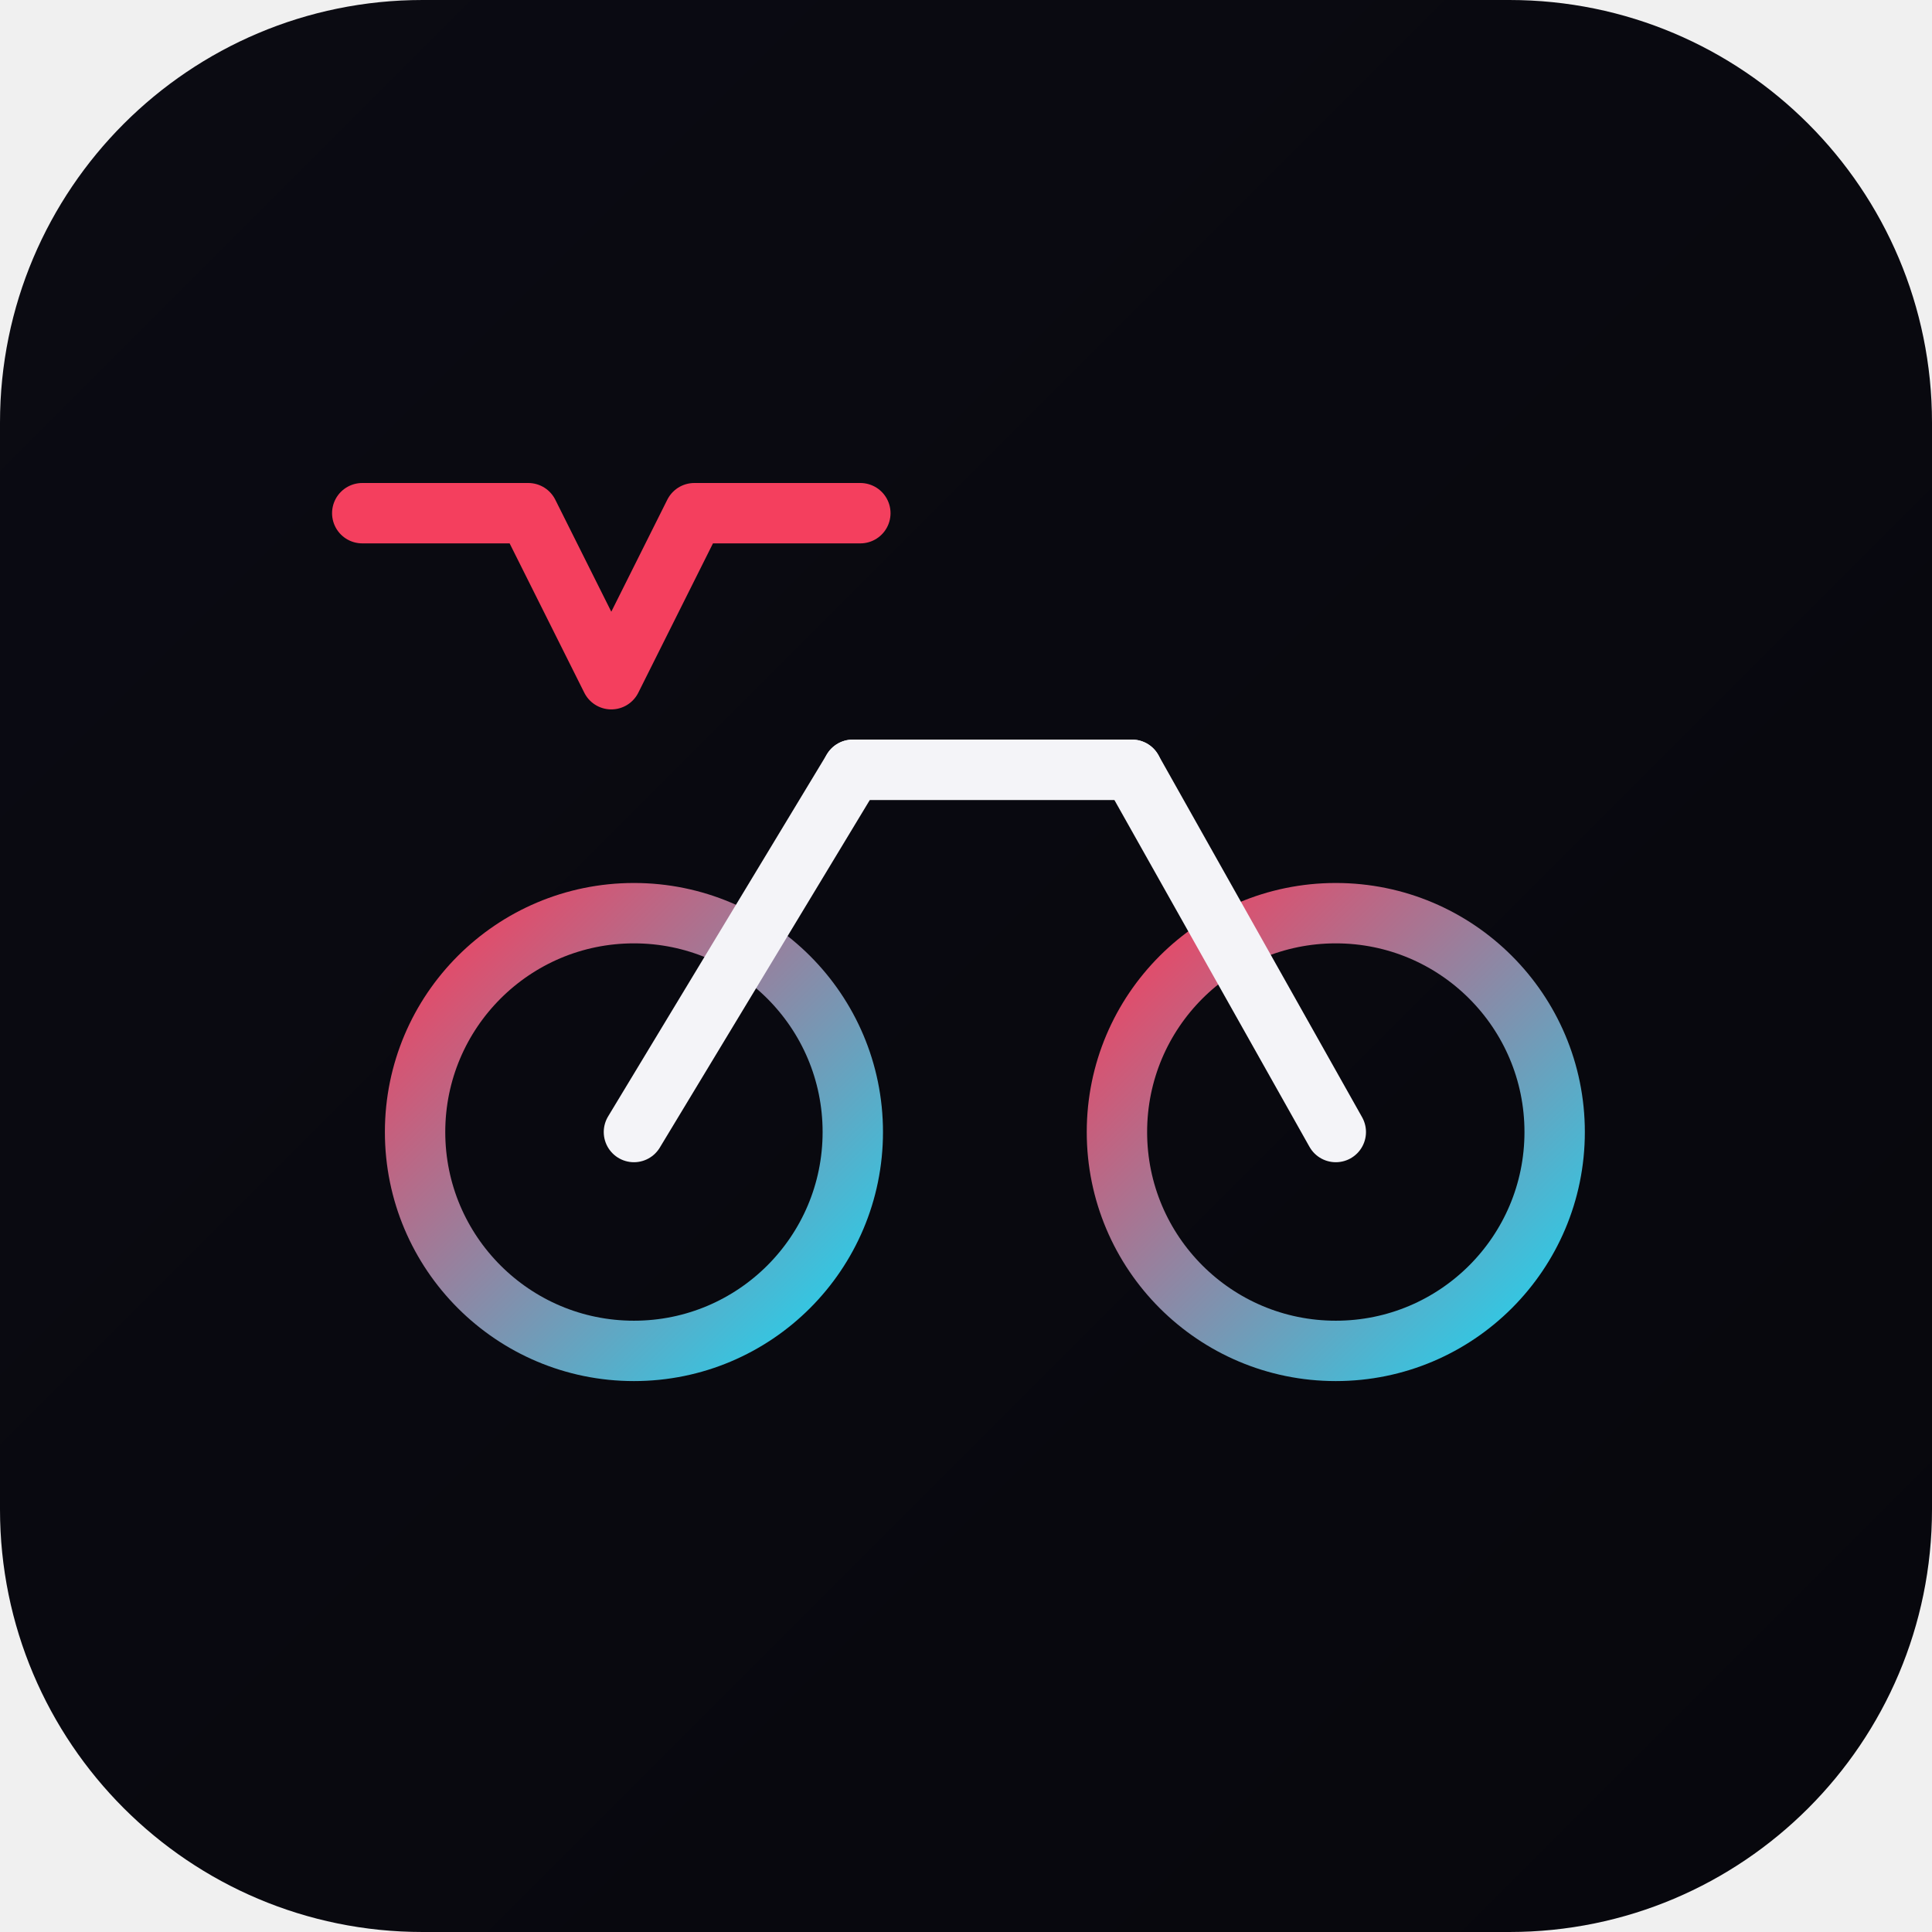
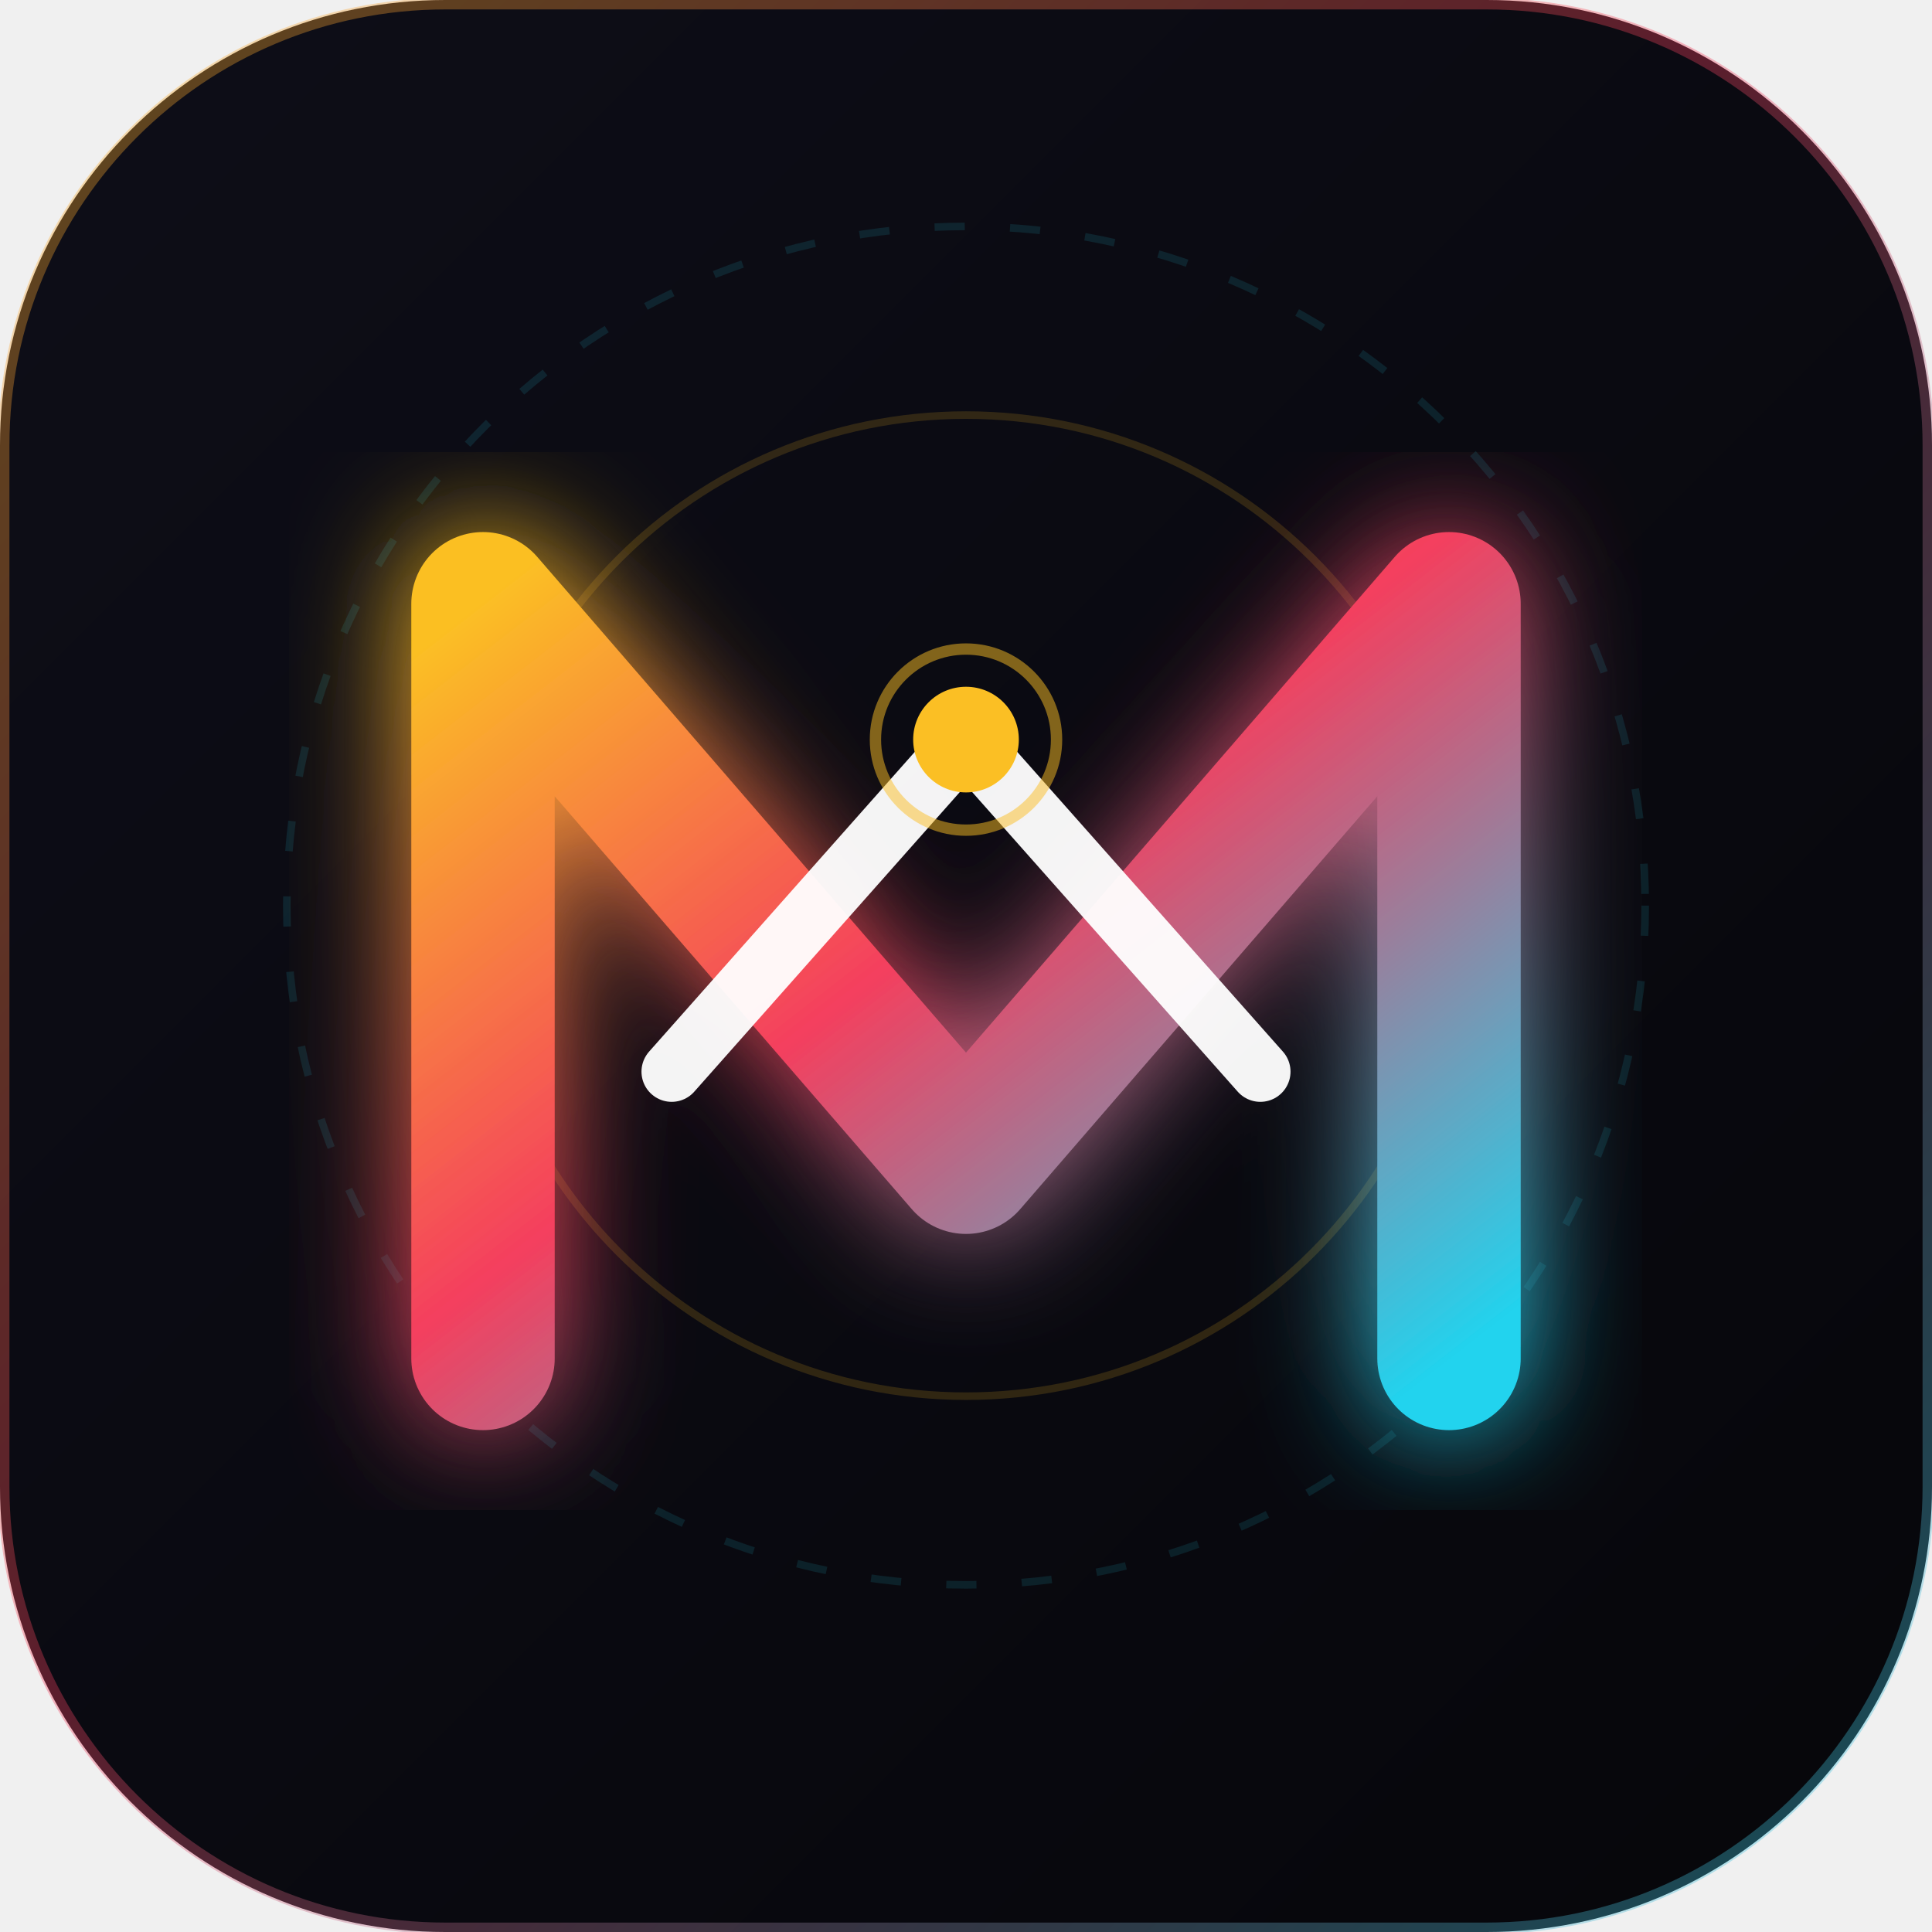
<svg xmlns="http://www.w3.org/2000/svg" viewBox="0 0 512 512">
  <defs>
    <linearGradient id="bg" x1="0" y1="0" x2="1" y2="1">
-       <stop offset="0" stop-color="#0B0B13" />
-       <stop offset="1" stop-color="#07070C" />
+       <stop offset="0%" stop-color="#0E0E18" />
+       <stop offset="100%" stop-color="#06060A" />
    </linearGradient>
-     <linearGradient id="neon" x1="0" y1="0" x2="1" y2="1">
-       <stop offset="0" stop-color="#F43F5E" />
-       <stop offset="1" stop-color="#22D3EE" />
+     <linearGradient id="m-grad" x1="0" y1="0" x2="1" y2="1">
+       <stop offset="0%" stop-color="#FBBF24" />
+       <stop offset="45%" stop-color="#F43F5E" />
+       <stop offset="100%" stop-color="#22D3EE" />
    </linearGradient>
+     <linearGradient id="sync-wave" x1="0" y1="0" x2="1" y2="0">
+       <stop offset="0%" stop-color="#22D3EE" stop-opacity="0.2" />
+       <stop offset="50%" stop-color="#FBBF24" stop-opacity="0.9" />
+       <stop offset="100%" stop-color="#F43F5E" stop-opacity="0.2" />
+     </linearGradient>
+     <filter id="glow" x="-20%" y="-20%" width="140%" height="140%">
+       <feGaussianBlur stdDeviation="16" result="blur" />
+       <feComposite in="SourceGraphic" in2="blur" operator="over" />
+     </filter>
  </defs>
-   <rect width="512" height="512" rx="112" fill="url(#bg)" />
-   <path d="M88 300h336" stroke="url(#neon)" stroke-width="10" stroke-linecap="round" opacity="0.35" />
-   <circle cx="168" cy="300" r="58" fill="none" stroke="url(#neon)" stroke-width="16" />
-   <circle cx="354" cy="300" r="58" fill="none" stroke="url(#neon)" stroke-width="16" />
-   <path d="M168 300l58-96h74l54 96" fill="none" stroke="#F4F4F8" stroke-width="16" stroke-linecap="round" stroke-linejoin="round" />
-   <path d="M226 204h74" stroke="#F4F4F8" stroke-width="16" stroke-linecap="round" />
-   <path d="M96 136h44l22 44 22-44h44" fill="none" stroke="#F43F5E" stroke-width="16" stroke-linecap="round" stroke-linejoin="round" />
+   <rect width="512" height="512" rx="118" fill="url(#bg)" />
+   <rect width="510" height="510" x="1" y="1" rx="117" fill="none" stroke="url(#m-grad)" stroke-width="3" stroke-opacity="0.35" />
+   <circle cx="256" cy="240" r="180" fill="none" stroke="#22D3EE" stroke-width="2" stroke-opacity="0.12" stroke-dasharray="8 12" />
+   <circle cx="256" cy="240" r="130" fill="none" stroke="#FBBF24" stroke-width="2" stroke-opacity="0.16" />
+   <line x1="64" y1="360" x2="448" y2="360" stroke="url(#sync-wave)" stroke-width="4" stroke-linecap="round" />
+   <path d="M128 360 V160 L256 308 L384 160 V360" fill="none" stroke="url(#m-grad)" stroke-width="38" stroke-linecap="round" stroke-linejoin="round" filter="url(#glow)" />
+   <path d="M178 284 L256 196 L334 284" fill="none" stroke="#FFFFFF" stroke-width="16" stroke-linecap="round" stroke-linejoin="round" opacity="0.95" />
+   <circle cx="256" cy="196" r="14" fill="#FBBF24" />
+   <circle cx="256" cy="196" r="24" fill="none" stroke="#FBBF24" stroke-width="3" stroke-opacity="0.5" />
</svg>
